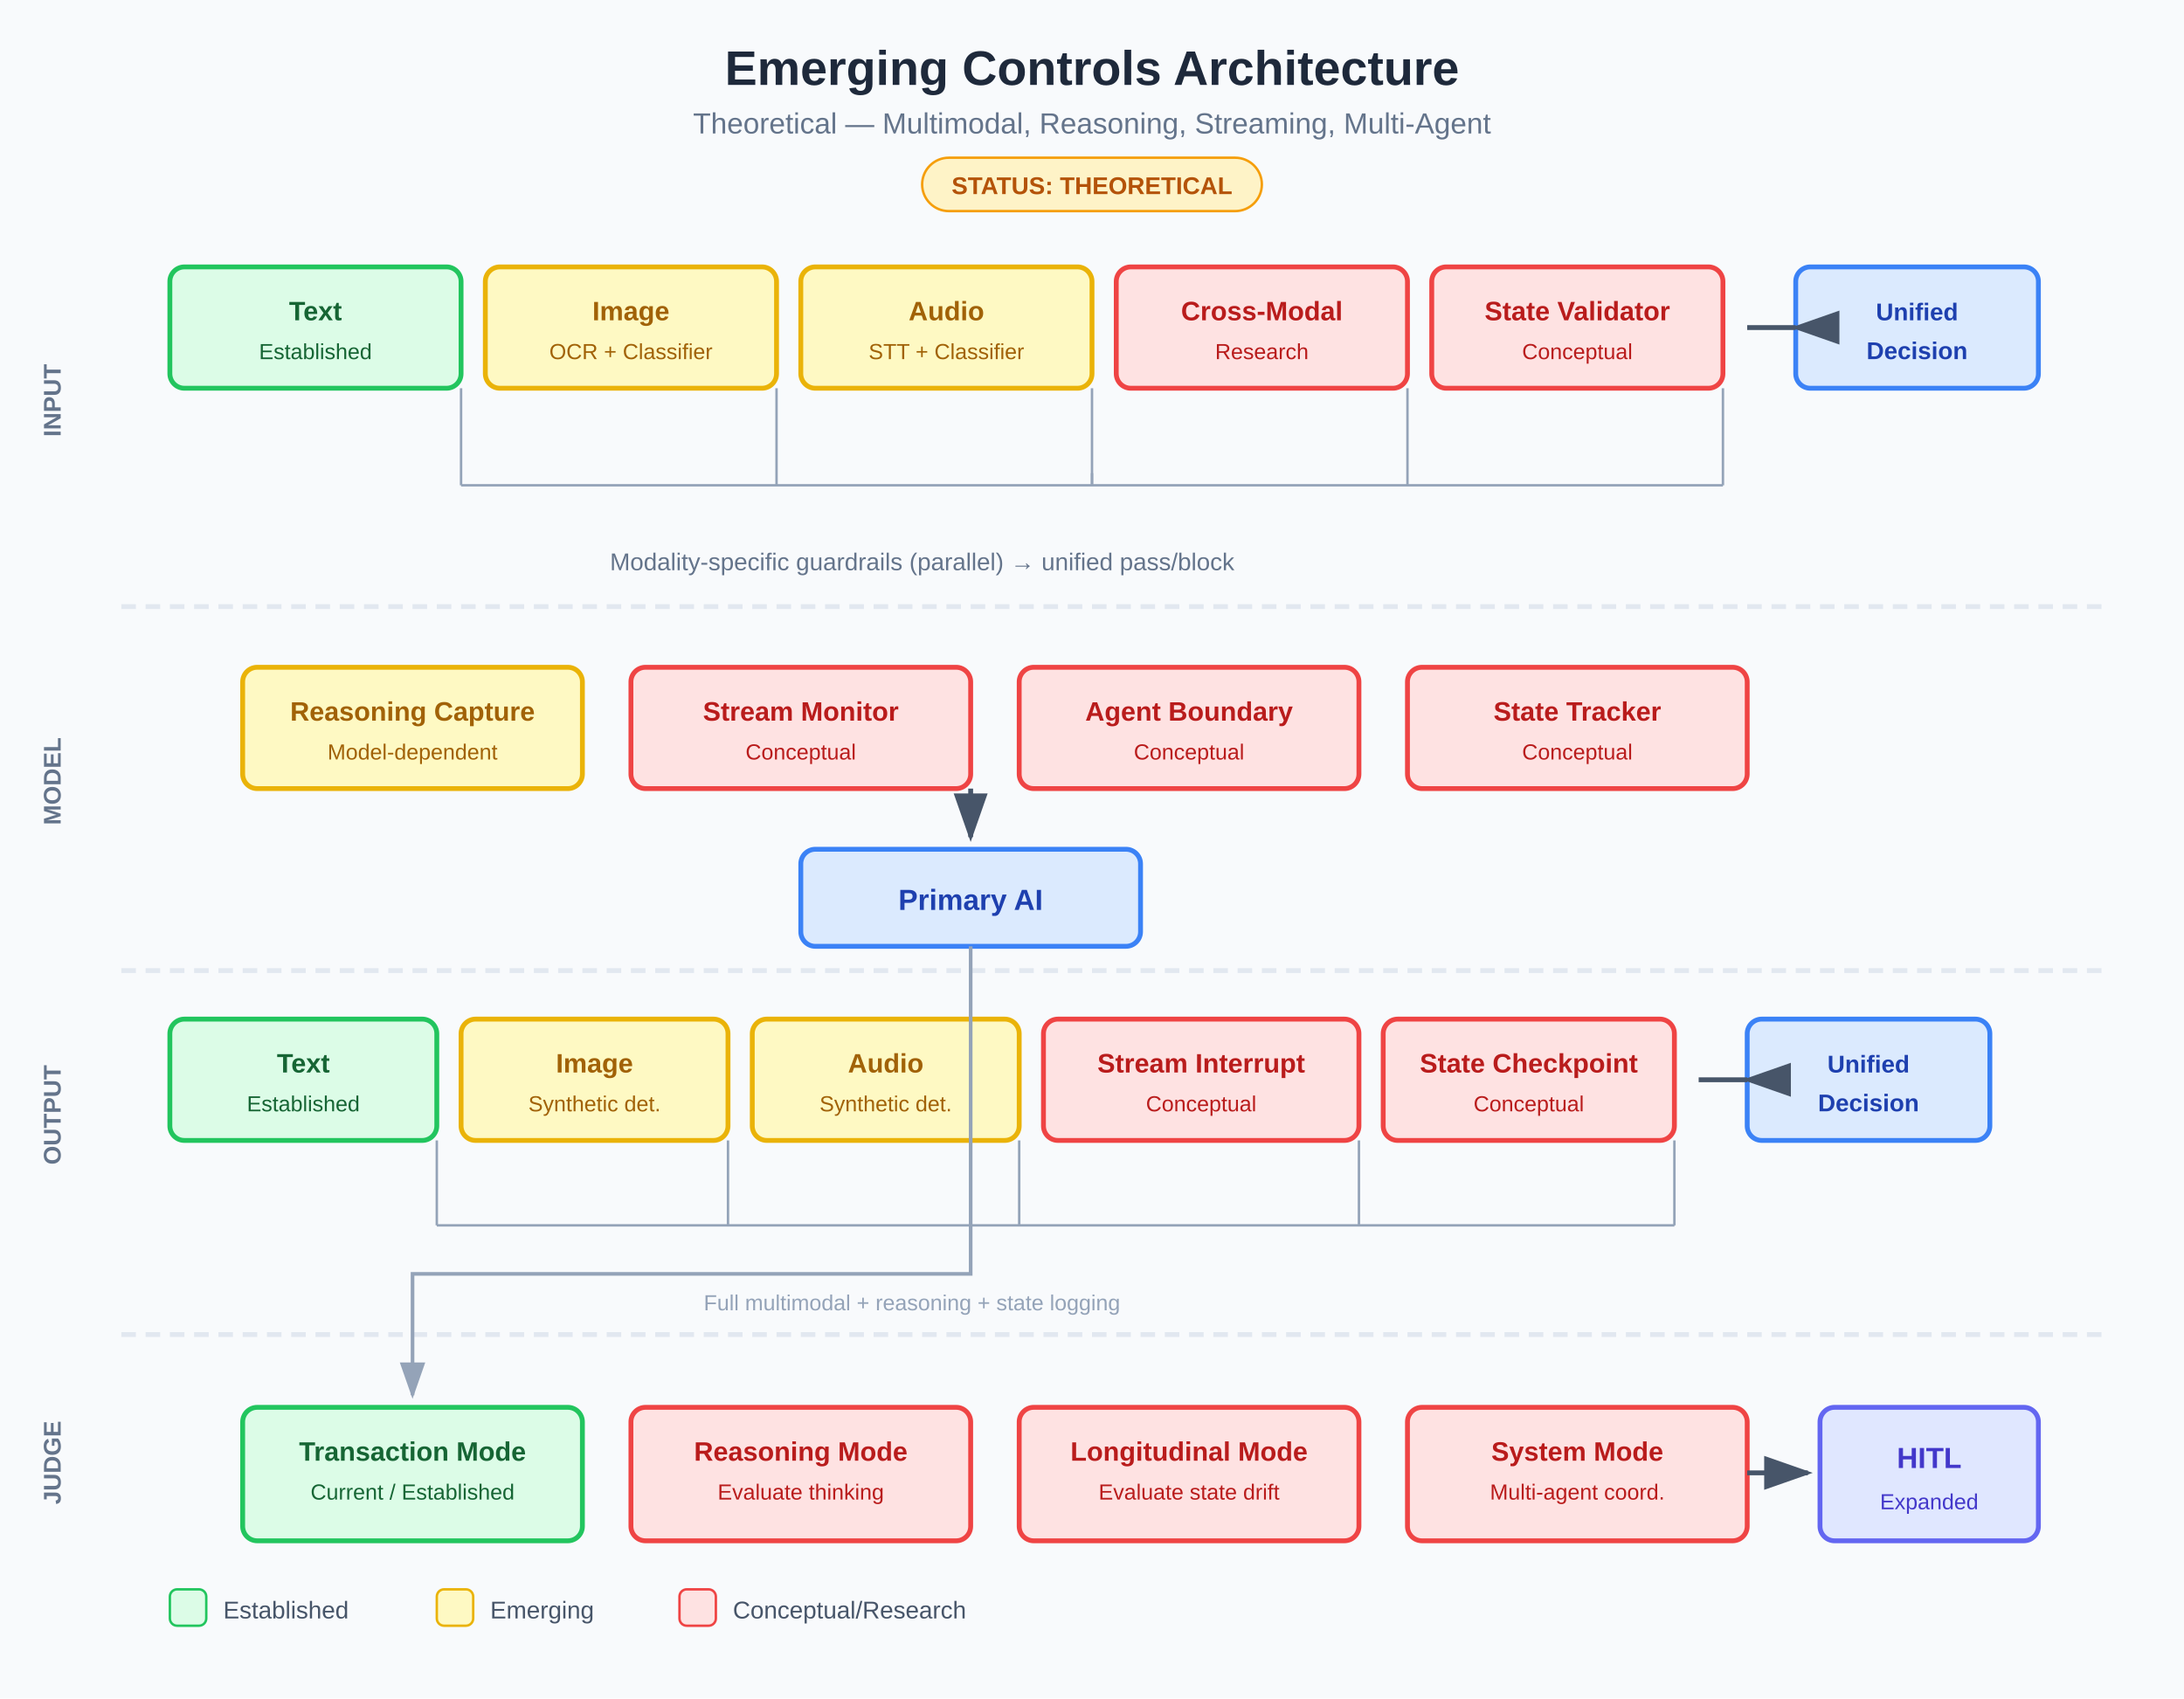
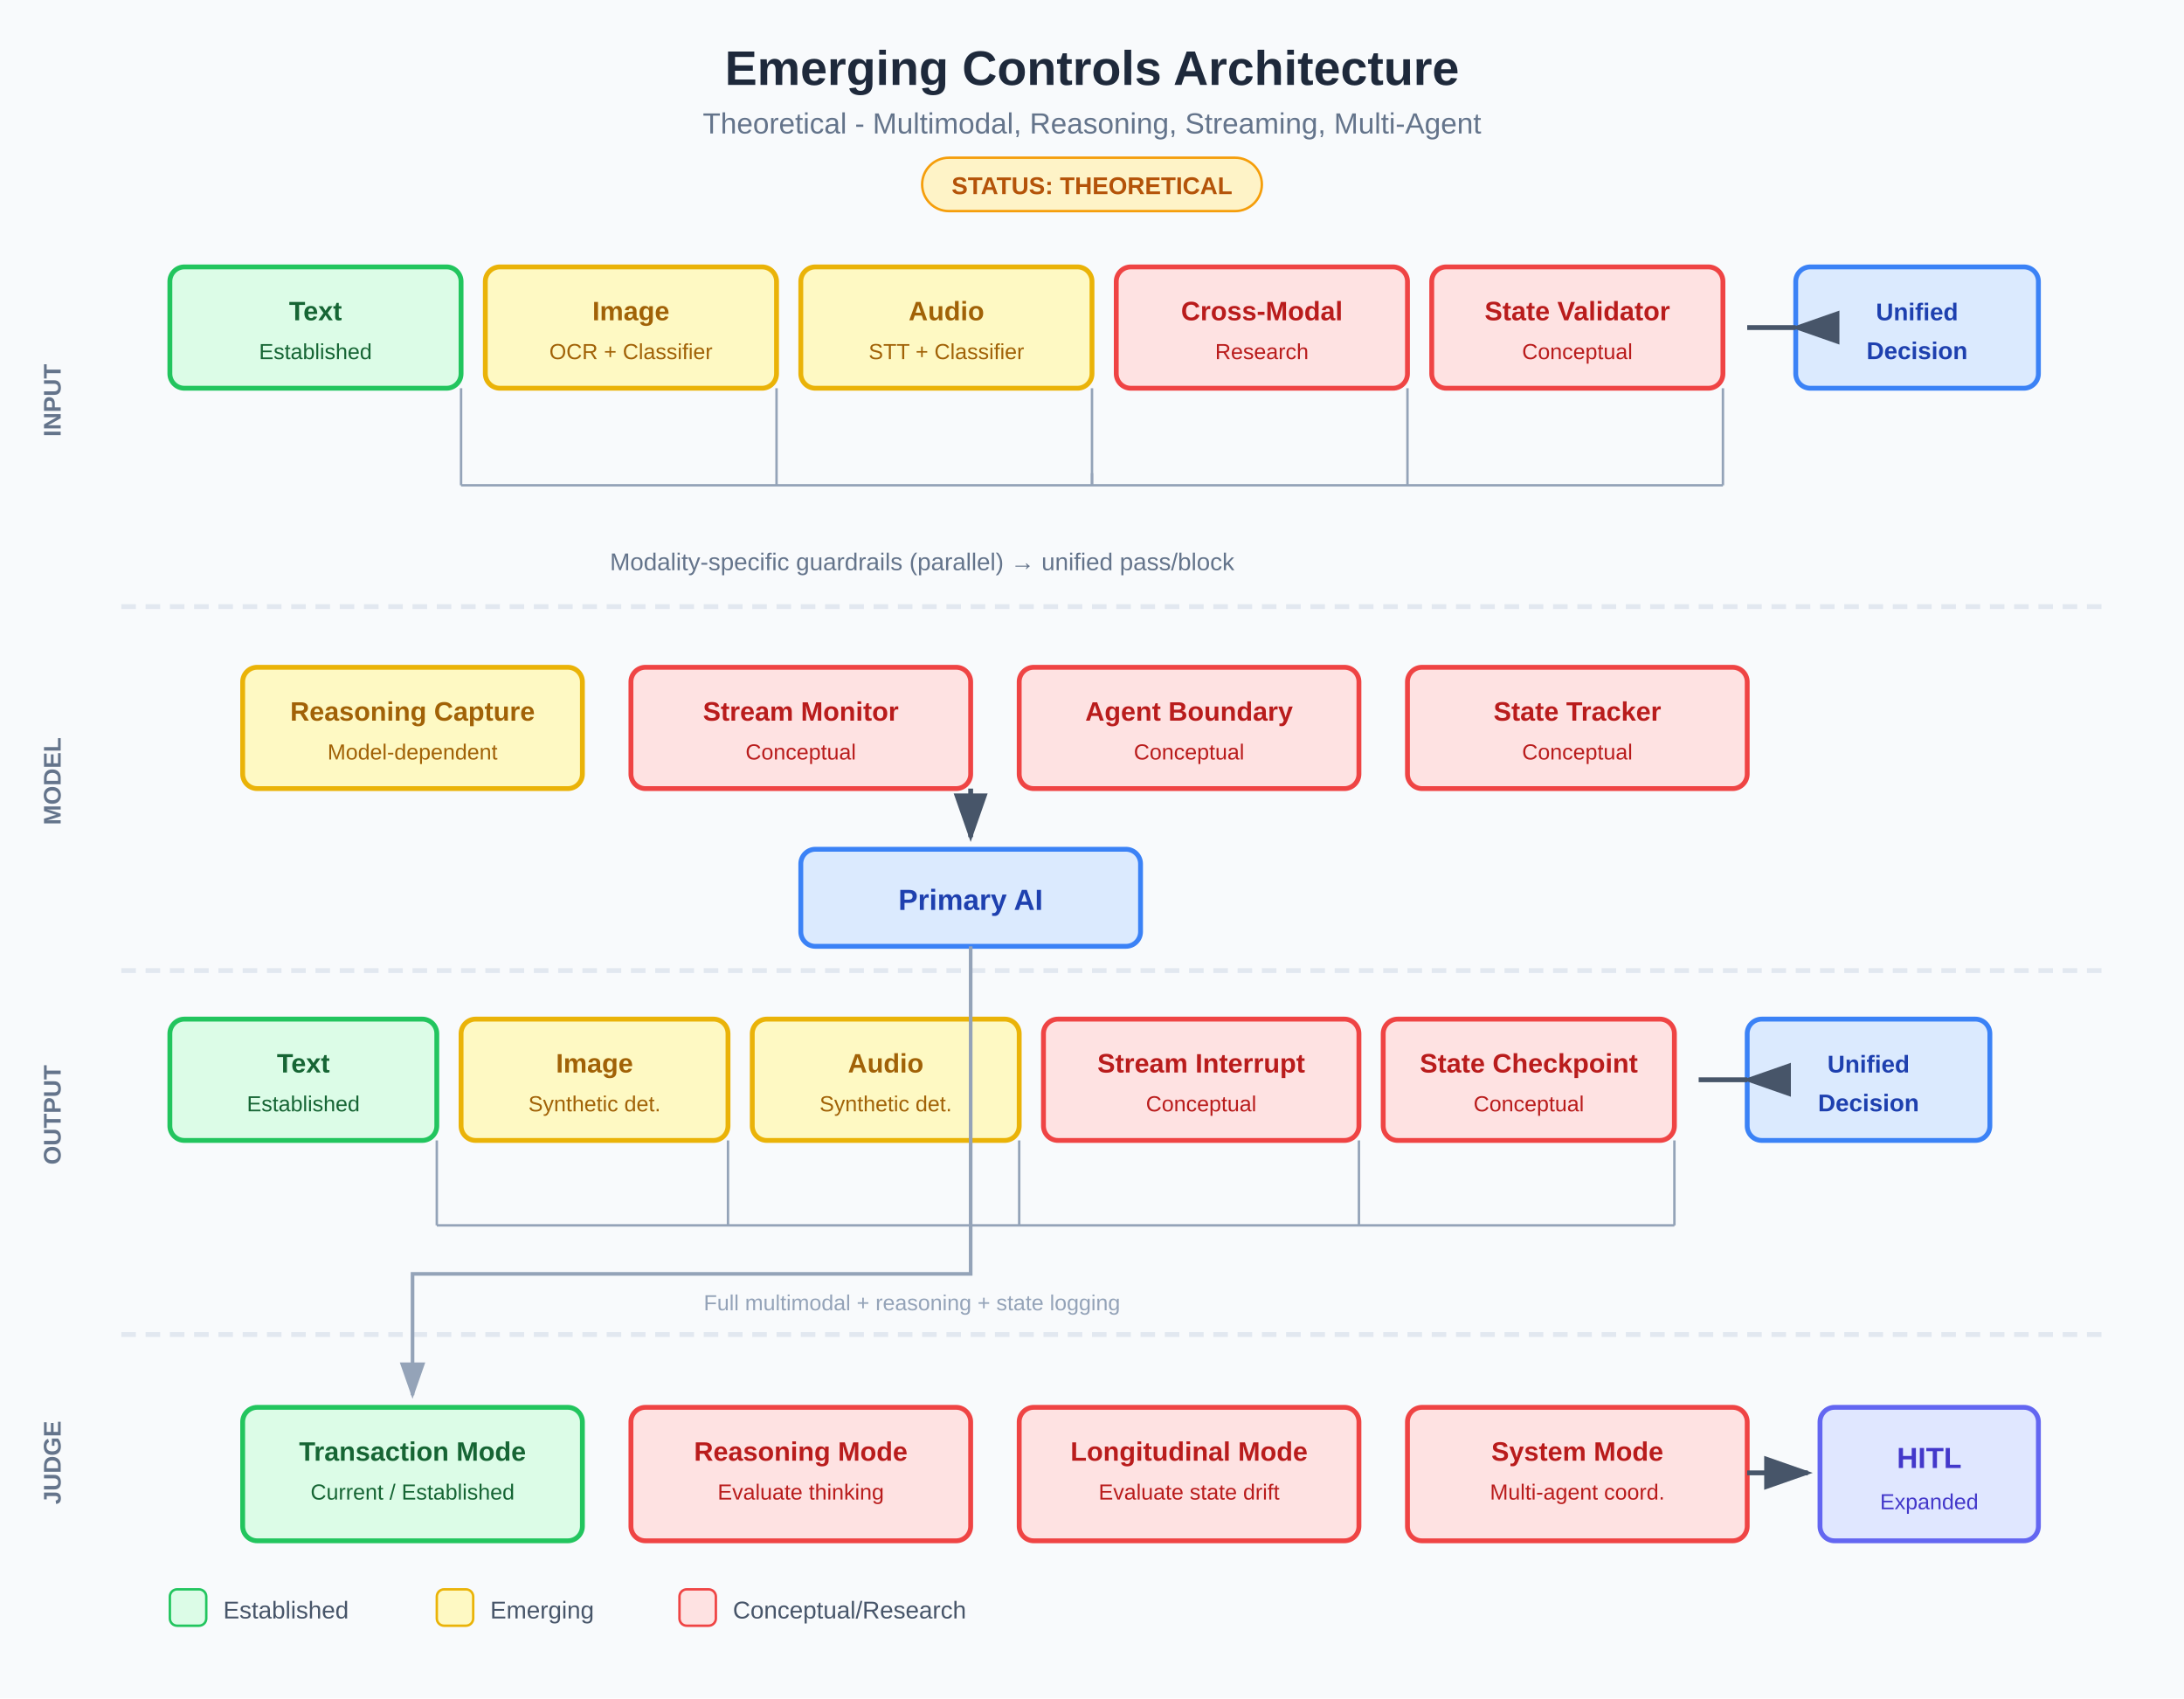
<svg xmlns="http://www.w3.org/2000/svg" width="900" height="700" viewBox="0 0 900 700">
  <defs>
    <marker id="arrow" markerWidth="10" markerHeight="7" refX="9" refY="3.5" orient="auto">
      <polygon points="0 0, 10 3.5, 0 7" fill="#475569" />
    </marker>
    <marker id="arrow-light" markerWidth="10" markerHeight="7" refX="9" refY="3.5" orient="auto">
      <polygon points="0 0, 10 3.5, 0 7" fill="#94a3b8" />
    </marker>
  </defs>
  <rect width="900" height="700" fill="#f8fafc" />
  <text x="450" y="35" font-family="Arial, sans-serif" font-size="20" font-weight="bold" fill="#1e293b" text-anchor="middle">Emerging Controls Architecture</text>
-   <text x="450" y="55" font-family="Arial, sans-serif" font-size="12" fill="#64748b" text-anchor="middle">Theoretical — Multimodal, Reasoning, Streaming, Multi-Agent</text>
+   <text x="450" y="55" font-family="Arial, sans-serif" font-size="12" fill="#64748b" text-anchor="middle">Theoretical - Multimodal, Reasoning, Streaming, Multi-Agent</text>
  <rect x="380" y="65" width="140" height="22" rx="11" fill="#fef3c7" stroke="#f59e0b" stroke-width="1" />
  <text x="450" y="80" font-family="Arial, sans-serif" font-size="10" font-weight="bold" fill="#b45309" text-anchor="middle">STATUS: THEORETICAL</text>
  <text x="25" y="180" font-family="Arial, sans-serif" font-size="10" font-weight="bold" fill="#64748b" transform="rotate(-90, 25, 180)">INPUT</text>
  <text x="25" y="340" font-family="Arial, sans-serif" font-size="10" font-weight="bold" fill="#64748b" transform="rotate(-90, 25, 340)">MODEL</text>
  <text x="25" y="480" font-family="Arial, sans-serif" font-size="10" font-weight="bold" fill="#64748b" transform="rotate(-90, 25, 480)">OUTPUT</text>
  <text x="25" y="620" font-family="Arial, sans-serif" font-size="10" font-weight="bold" fill="#64748b" transform="rotate(-90, 25, 620)">JUDGE</text>
  <line x1="50" y1="250" x2="870" y2="250" stroke="#e2e8f0" stroke-width="2" stroke-dasharray="6,4" />
  <line x1="50" y1="400" x2="870" y2="400" stroke="#e2e8f0" stroke-width="2" stroke-dasharray="6,4" />
  <line x1="50" y1="550" x2="870" y2="550" stroke="#e2e8f0" stroke-width="2" stroke-dasharray="6,4" />
  <rect x="70" y="110" width="120" height="50" rx="6" fill="#dcfce7" stroke="#22c55e" stroke-width="2" />
  <text x="130" y="132" font-family="Arial, sans-serif" font-size="11" font-weight="bold" fill="#166534" text-anchor="middle">Text</text>
  <text x="130" y="148" font-family="Arial, sans-serif" font-size="9" fill="#166534" text-anchor="middle">Established</text>
  <rect x="200" y="110" width="120" height="50" rx="6" fill="#fef9c3" stroke="#eab308" stroke-width="2" />
  <text x="260" y="132" font-family="Arial, sans-serif" font-size="11" font-weight="bold" fill="#a16207" text-anchor="middle">Image</text>
  <text x="260" y="148" font-family="Arial, sans-serif" font-size="9" fill="#a16207" text-anchor="middle">OCR + Classifier</text>
  <rect x="330" y="110" width="120" height="50" rx="6" fill="#fef9c3" stroke="#eab308" stroke-width="2" />
  <text x="390" y="132" font-family="Arial, sans-serif" font-size="11" font-weight="bold" fill="#a16207" text-anchor="middle">Audio</text>
  <text x="390" y="148" font-family="Arial, sans-serif" font-size="9" fill="#a16207" text-anchor="middle">STT + Classifier</text>
  <rect x="460" y="110" width="120" height="50" rx="6" fill="#fee2e2" stroke="#ef4444" stroke-width="2" />
  <text x="520" y="132" font-family="Arial, sans-serif" font-size="11" font-weight="bold" fill="#b91c1c" text-anchor="middle">Cross-Modal</text>
  <text x="520" y="148" font-family="Arial, sans-serif" font-size="9" fill="#b91c1c" text-anchor="middle">Research</text>
  <rect x="590" y="110" width="120" height="50" rx="6" fill="#fee2e2" stroke="#ef4444" stroke-width="2" />
  <text x="650" y="132" font-family="Arial, sans-serif" font-size="11" font-weight="bold" fill="#b91c1c" text-anchor="middle">State Validator</text>
  <text x="650" y="148" font-family="Arial, sans-serif" font-size="9" fill="#b91c1c" text-anchor="middle">Conceptual</text>
  <rect x="740" y="110" width="100" height="50" rx="6" fill="#dbeafe" stroke="#3b82f6" stroke-width="2" />
  <text x="790" y="132" font-family="Arial, sans-serif" font-size="10" font-weight="bold" fill="#1e40af" text-anchor="middle">Unified</text>
  <text x="790" y="148" font-family="Arial, sans-serif" font-size="10" font-weight="bold" fill="#1e40af" text-anchor="middle">Decision</text>
  <line x1="190" y1="160" x2="190" y2="200" stroke="#94a3b8" stroke-width="1" />
  <line x1="320" y1="160" x2="320" y2="200" stroke="#94a3b8" stroke-width="1" />
  <line x1="450" y1="160" x2="450" y2="200" stroke="#94a3b8" stroke-width="1" />
  <line x1="580" y1="160" x2="580" y2="200" stroke="#94a3b8" stroke-width="1" />
  <line x1="710" y1="160" x2="710" y2="200" stroke="#94a3b8" stroke-width="1" />
  <line x1="190" y1="200" x2="710" y2="200" stroke="#94a3b8" stroke-width="1" />
  <line x1="450" y1="200" x2="450" y2="195" stroke="#94a3b8" stroke-width="1" />
  <line x1="740" y1="135" x2="720" y2="135" stroke="#475569" stroke-width="2" marker-start="url(#arrow)" />
  <text x="380" y="235" font-family="Arial, sans-serif" font-size="10" fill="#64748b" text-anchor="middle">Modality-specific guardrails (parallel) → unified pass/block</text>
  <rect x="100" y="275" width="140" height="50" rx="6" fill="#fef9c3" stroke="#eab308" stroke-width="2" />
  <text x="170" y="297" font-family="Arial, sans-serif" font-size="11" font-weight="bold" fill="#a16207" text-anchor="middle">Reasoning Capture</text>
  <text x="170" y="313" font-family="Arial, sans-serif" font-size="9" fill="#a16207" text-anchor="middle">Model-dependent</text>
  <rect x="260" y="275" width="140" height="50" rx="6" fill="#fee2e2" stroke="#ef4444" stroke-width="2" />
  <text x="330" y="297" font-family="Arial, sans-serif" font-size="11" font-weight="bold" fill="#b91c1c" text-anchor="middle">Stream Monitor</text>
  <text x="330" y="313" font-family="Arial, sans-serif" font-size="9" fill="#b91c1c" text-anchor="middle">Conceptual</text>
  <rect x="420" y="275" width="140" height="50" rx="6" fill="#fee2e2" stroke="#ef4444" stroke-width="2" />
  <text x="490" y="297" font-family="Arial, sans-serif" font-size="11" font-weight="bold" fill="#b91c1c" text-anchor="middle">Agent Boundary</text>
  <text x="490" y="313" font-family="Arial, sans-serif" font-size="9" fill="#b91c1c" text-anchor="middle">Conceptual</text>
  <rect x="580" y="275" width="140" height="50" rx="6" fill="#fee2e2" stroke="#ef4444" stroke-width="2" />
  <text x="650" y="297" font-family="Arial, sans-serif" font-size="11" font-weight="bold" fill="#b91c1c" text-anchor="middle">State Tracker</text>
  <text x="650" y="313" font-family="Arial, sans-serif" font-size="9" fill="#b91c1c" text-anchor="middle">Conceptual</text>
  <rect x="330" y="350" width="140" height="40" rx="6" fill="#dbeafe" stroke="#3b82f6" stroke-width="2" />
  <text x="400" y="375" font-family="Arial, sans-serif" font-size="12" font-weight="bold" fill="#1e40af" text-anchor="middle">Primary AI</text>
  <line x1="400" y1="325" x2="400" y2="345" stroke="#475569" stroke-width="2" marker-end="url(#arrow)" />
  <rect x="70" y="420" width="110" height="50" rx="6" fill="#dcfce7" stroke="#22c55e" stroke-width="2" />
  <text x="125" y="442" font-family="Arial, sans-serif" font-size="11" font-weight="bold" fill="#166534" text-anchor="middle">Text</text>
  <text x="125" y="458" font-family="Arial, sans-serif" font-size="9" fill="#166534" text-anchor="middle">Established</text>
  <rect x="190" y="420" width="110" height="50" rx="6" fill="#fef9c3" stroke="#eab308" stroke-width="2" />
  <text x="245" y="442" font-family="Arial, sans-serif" font-size="11" font-weight="bold" fill="#a16207" text-anchor="middle">Image</text>
  <text x="245" y="458" font-family="Arial, sans-serif" font-size="9" fill="#a16207" text-anchor="middle">Synthetic det.</text>
  <rect x="310" y="420" width="110" height="50" rx="6" fill="#fef9c3" stroke="#eab308" stroke-width="2" />
  <text x="365" y="442" font-family="Arial, sans-serif" font-size="11" font-weight="bold" fill="#a16207" text-anchor="middle">Audio</text>
  <text x="365" y="458" font-family="Arial, sans-serif" font-size="9" fill="#a16207" text-anchor="middle">Synthetic det.</text>
  <rect x="430" y="420" width="130" height="50" rx="6" fill="#fee2e2" stroke="#ef4444" stroke-width="2" />
  <text x="495" y="442" font-family="Arial, sans-serif" font-size="11" font-weight="bold" fill="#b91c1c" text-anchor="middle">Stream Interrupt</text>
  <text x="495" y="458" font-family="Arial, sans-serif" font-size="9" fill="#b91c1c" text-anchor="middle">Conceptual</text>
  <rect x="570" y="420" width="120" height="50" rx="6" fill="#fee2e2" stroke="#ef4444" stroke-width="2" />
  <text x="630" y="442" font-family="Arial, sans-serif" font-size="11" font-weight="bold" fill="#b91c1c" text-anchor="middle">State Checkpoint</text>
  <text x="630" y="458" font-family="Arial, sans-serif" font-size="9" fill="#b91c1c" text-anchor="middle">Conceptual</text>
  <rect x="720" y="420" width="100" height="50" rx="6" fill="#dbeafe" stroke="#3b82f6" stroke-width="2" />
  <text x="770" y="442" font-family="Arial, sans-serif" font-size="10" font-weight="bold" fill="#1e40af" text-anchor="middle">Unified</text>
  <text x="770" y="458" font-family="Arial, sans-serif" font-size="10" font-weight="bold" fill="#1e40af" text-anchor="middle">Decision</text>
  <line x1="180" y1="470" x2="180" y2="505" stroke="#94a3b8" stroke-width="1" />
  <line x1="300" y1="470" x2="300" y2="505" stroke="#94a3b8" stroke-width="1" />
  <line x1="420" y1="470" x2="420" y2="505" stroke="#94a3b8" stroke-width="1" />
  <line x1="560" y1="470" x2="560" y2="505" stroke="#94a3b8" stroke-width="1" />
  <line x1="690" y1="470" x2="690" y2="505" stroke="#94a3b8" stroke-width="1" />
  <line x1="180" y1="505" x2="690" y2="505" stroke="#94a3b8" stroke-width="1" />
  <line x1="720" y1="445" x2="700" y2="445" stroke="#475569" stroke-width="2" marker-start="url(#arrow)" />
  <rect x="100" y="580" width="140" height="55" rx="6" fill="#dcfce7" stroke="#22c55e" stroke-width="2" />
  <text x="170" y="602" font-family="Arial, sans-serif" font-size="11" font-weight="bold" fill="#166534" text-anchor="middle">Transaction Mode</text>
  <text x="170" y="618" font-family="Arial, sans-serif" font-size="9" fill="#166534" text-anchor="middle">Current / Established</text>
  <rect x="260" y="580" width="140" height="55" rx="6" fill="#fee2e2" stroke="#ef4444" stroke-width="2" />
  <text x="330" y="602" font-family="Arial, sans-serif" font-size="11" font-weight="bold" fill="#b91c1c" text-anchor="middle">Reasoning Mode</text>
  <text x="330" y="618" font-family="Arial, sans-serif" font-size="9" fill="#b91c1c" text-anchor="middle">Evaluate thinking</text>
  <rect x="420" y="580" width="140" height="55" rx="6" fill="#fee2e2" stroke="#ef4444" stroke-width="2" />
  <text x="490" y="602" font-family="Arial, sans-serif" font-size="11" font-weight="bold" fill="#b91c1c" text-anchor="middle">Longitudinal Mode</text>
  <text x="490" y="618" font-family="Arial, sans-serif" font-size="9" fill="#b91c1c" text-anchor="middle">Evaluate state drift</text>
  <rect x="580" y="580" width="140" height="55" rx="6" fill="#fee2e2" stroke="#ef4444" stroke-width="2" />
  <text x="650" y="602" font-family="Arial, sans-serif" font-size="11" font-weight="bold" fill="#b91c1c" text-anchor="middle">System Mode</text>
  <text x="650" y="618" font-family="Arial, sans-serif" font-size="9" fill="#b91c1c" text-anchor="middle">Multi-agent coord.</text>
  <rect x="750" y="580" width="90" height="55" rx="6" fill="#e0e7ff" stroke="#6366f1" stroke-width="2" />
  <text x="795" y="605" font-family="Arial, sans-serif" font-size="12" font-weight="bold" fill="#4338ca" text-anchor="middle">HITL</text>
  <text x="795" y="622" font-family="Arial, sans-serif" font-size="9" fill="#4338ca" text-anchor="middle">Expanded</text>
  <line x1="720" y1="607" x2="745" y2="607" stroke="#475569" stroke-width="2" marker-end="url(#arrow)" />
  <rect x="70" y="655" width="15" height="15" rx="3" fill="#dcfce7" stroke="#22c55e" stroke-width="1" />
  <text x="92" y="667" font-family="Arial, sans-serif" font-size="10" fill="#475569">Established</text>
  <rect x="180" y="655" width="15" height="15" rx="3" fill="#fef9c3" stroke="#eab308" stroke-width="1" />
  <text x="202" y="667" font-family="Arial, sans-serif" font-size="10" fill="#475569">Emerging</text>
  <rect x="280" y="655" width="15" height="15" rx="3" fill="#fee2e2" stroke="#ef4444" stroke-width="1" />
  <text x="302" y="667" font-family="Arial, sans-serif" font-size="10" fill="#475569">Conceptual/Research</text>
  <path d="M 400 390 L 400 525 L 170 525 L 170 575" stroke="#94a3b8" stroke-width="1.5" fill="none" marker-end="url(#arrow-light)" />
  <text x="290" y="540" font-family="Arial, sans-serif" font-size="9" fill="#94a3b8">Full multimodal + reasoning + state logging</text>
</svg>
